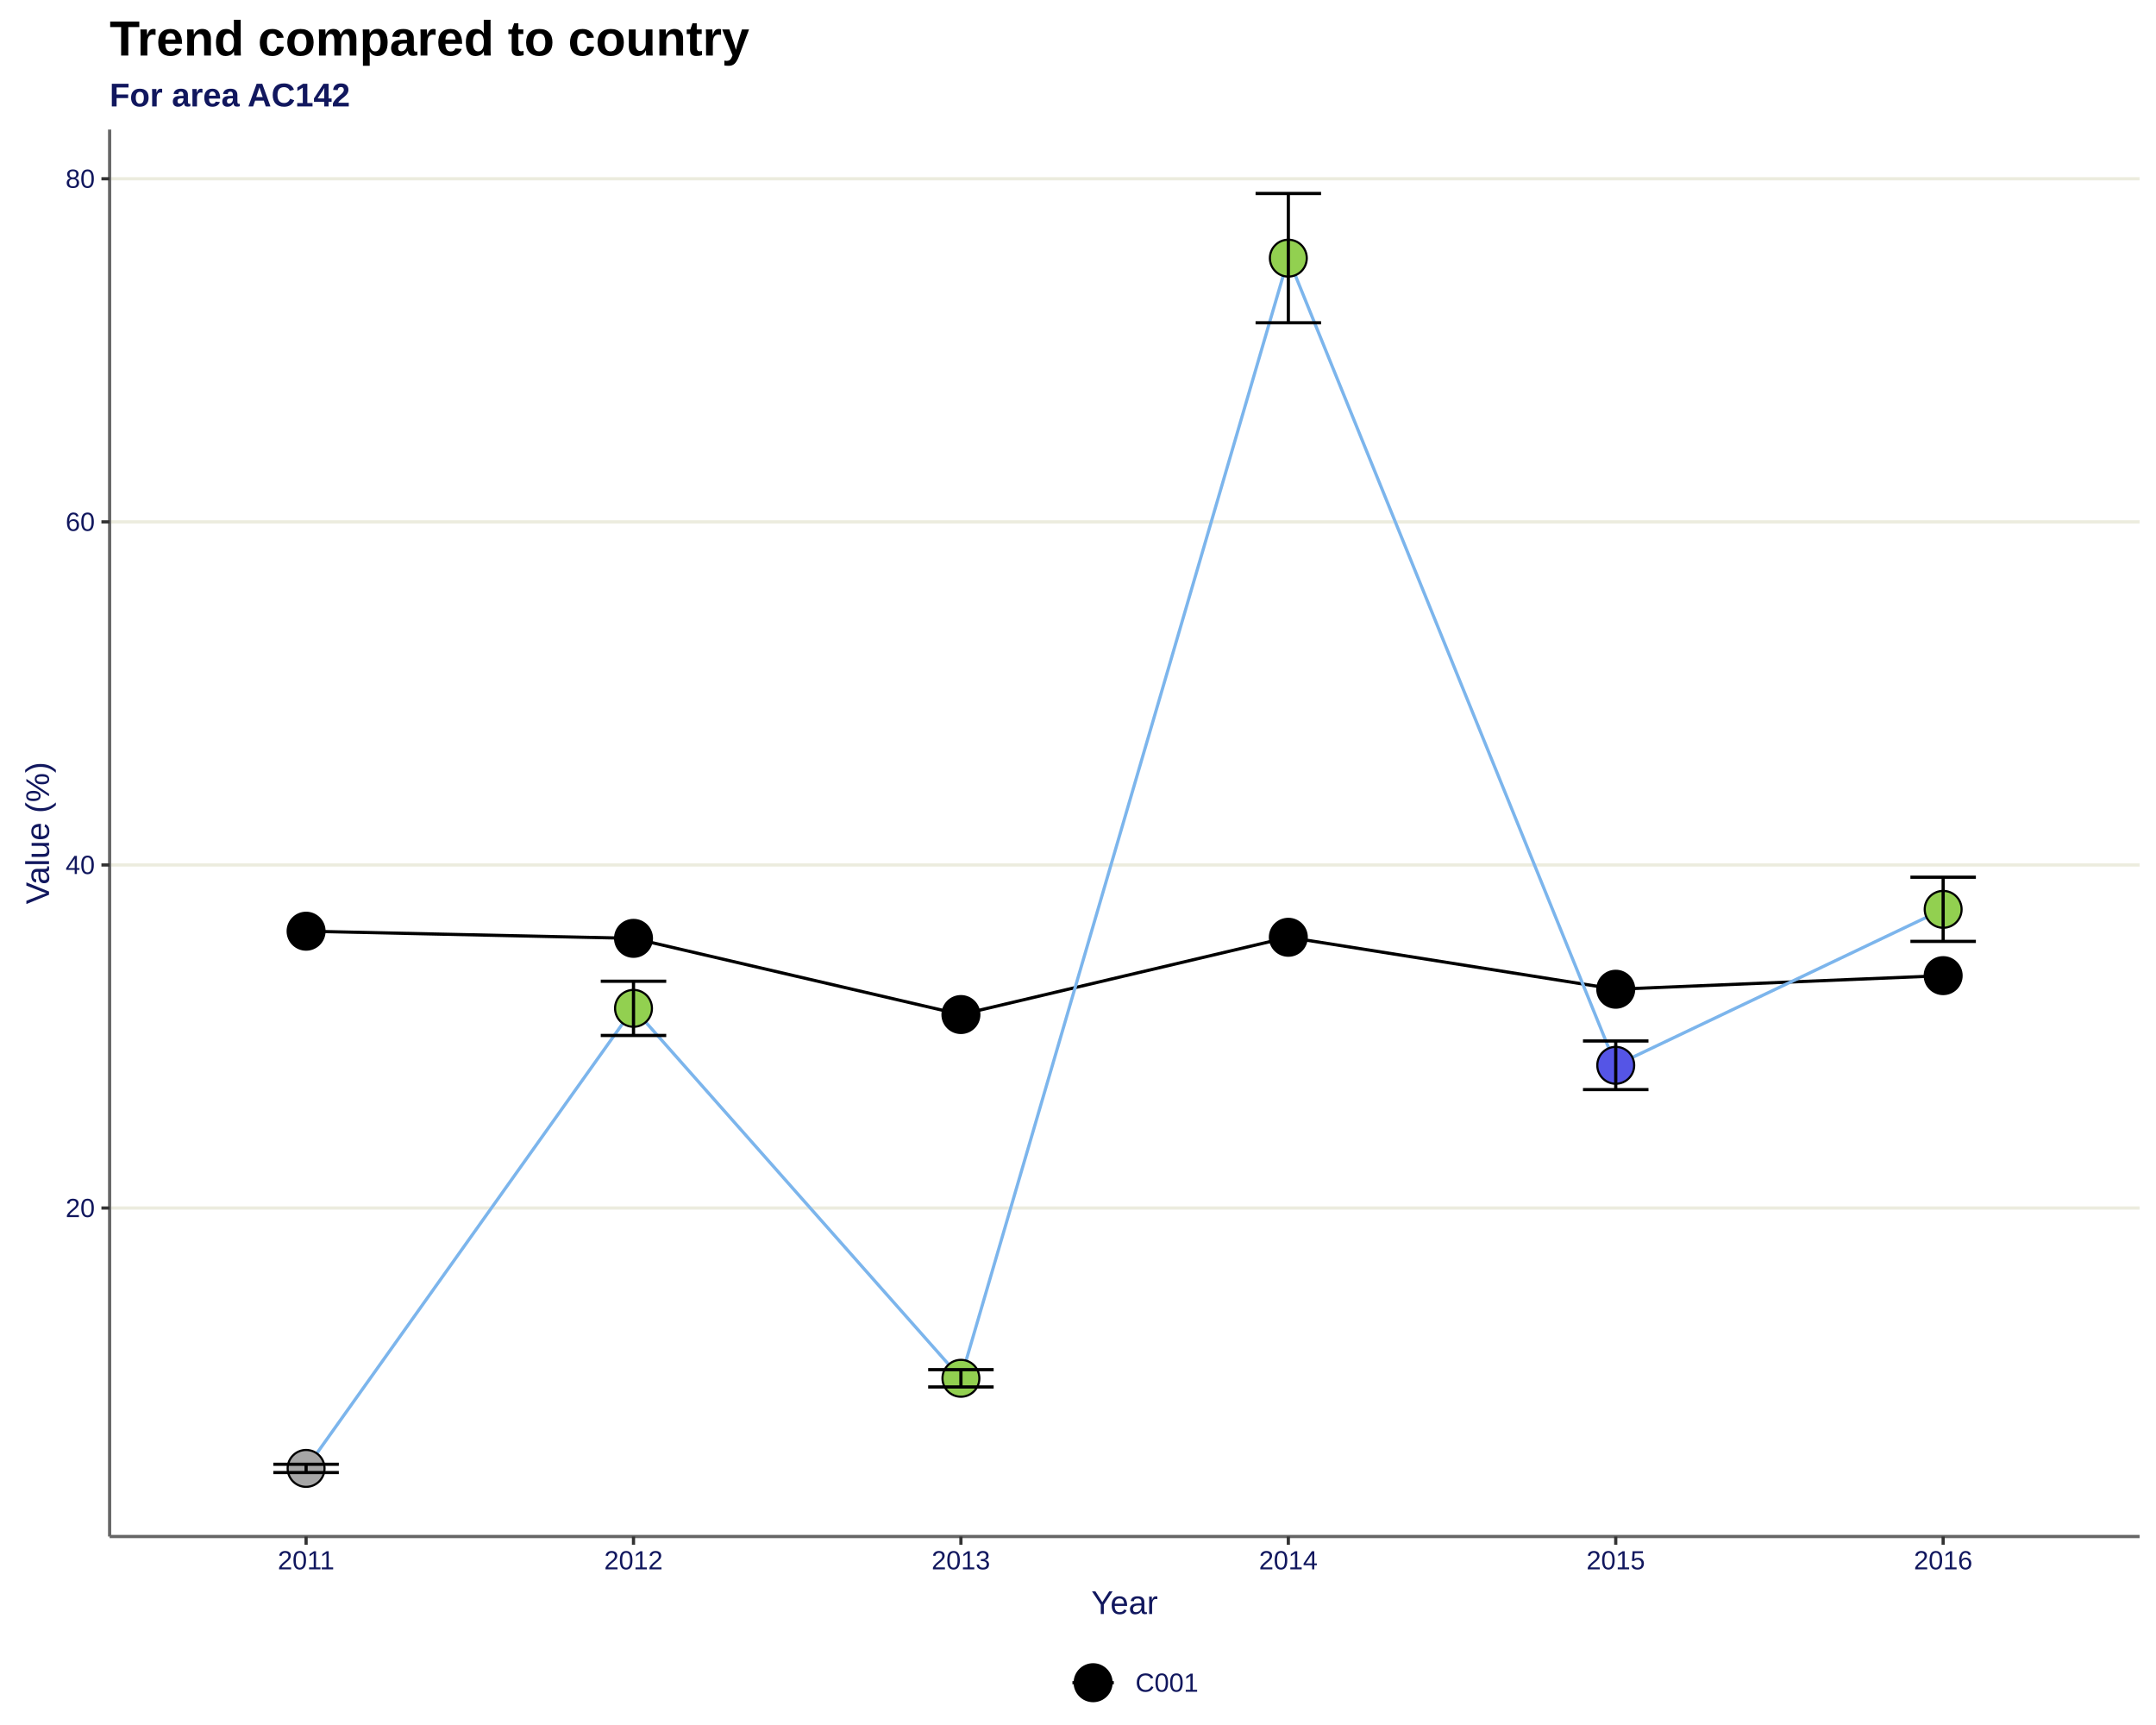
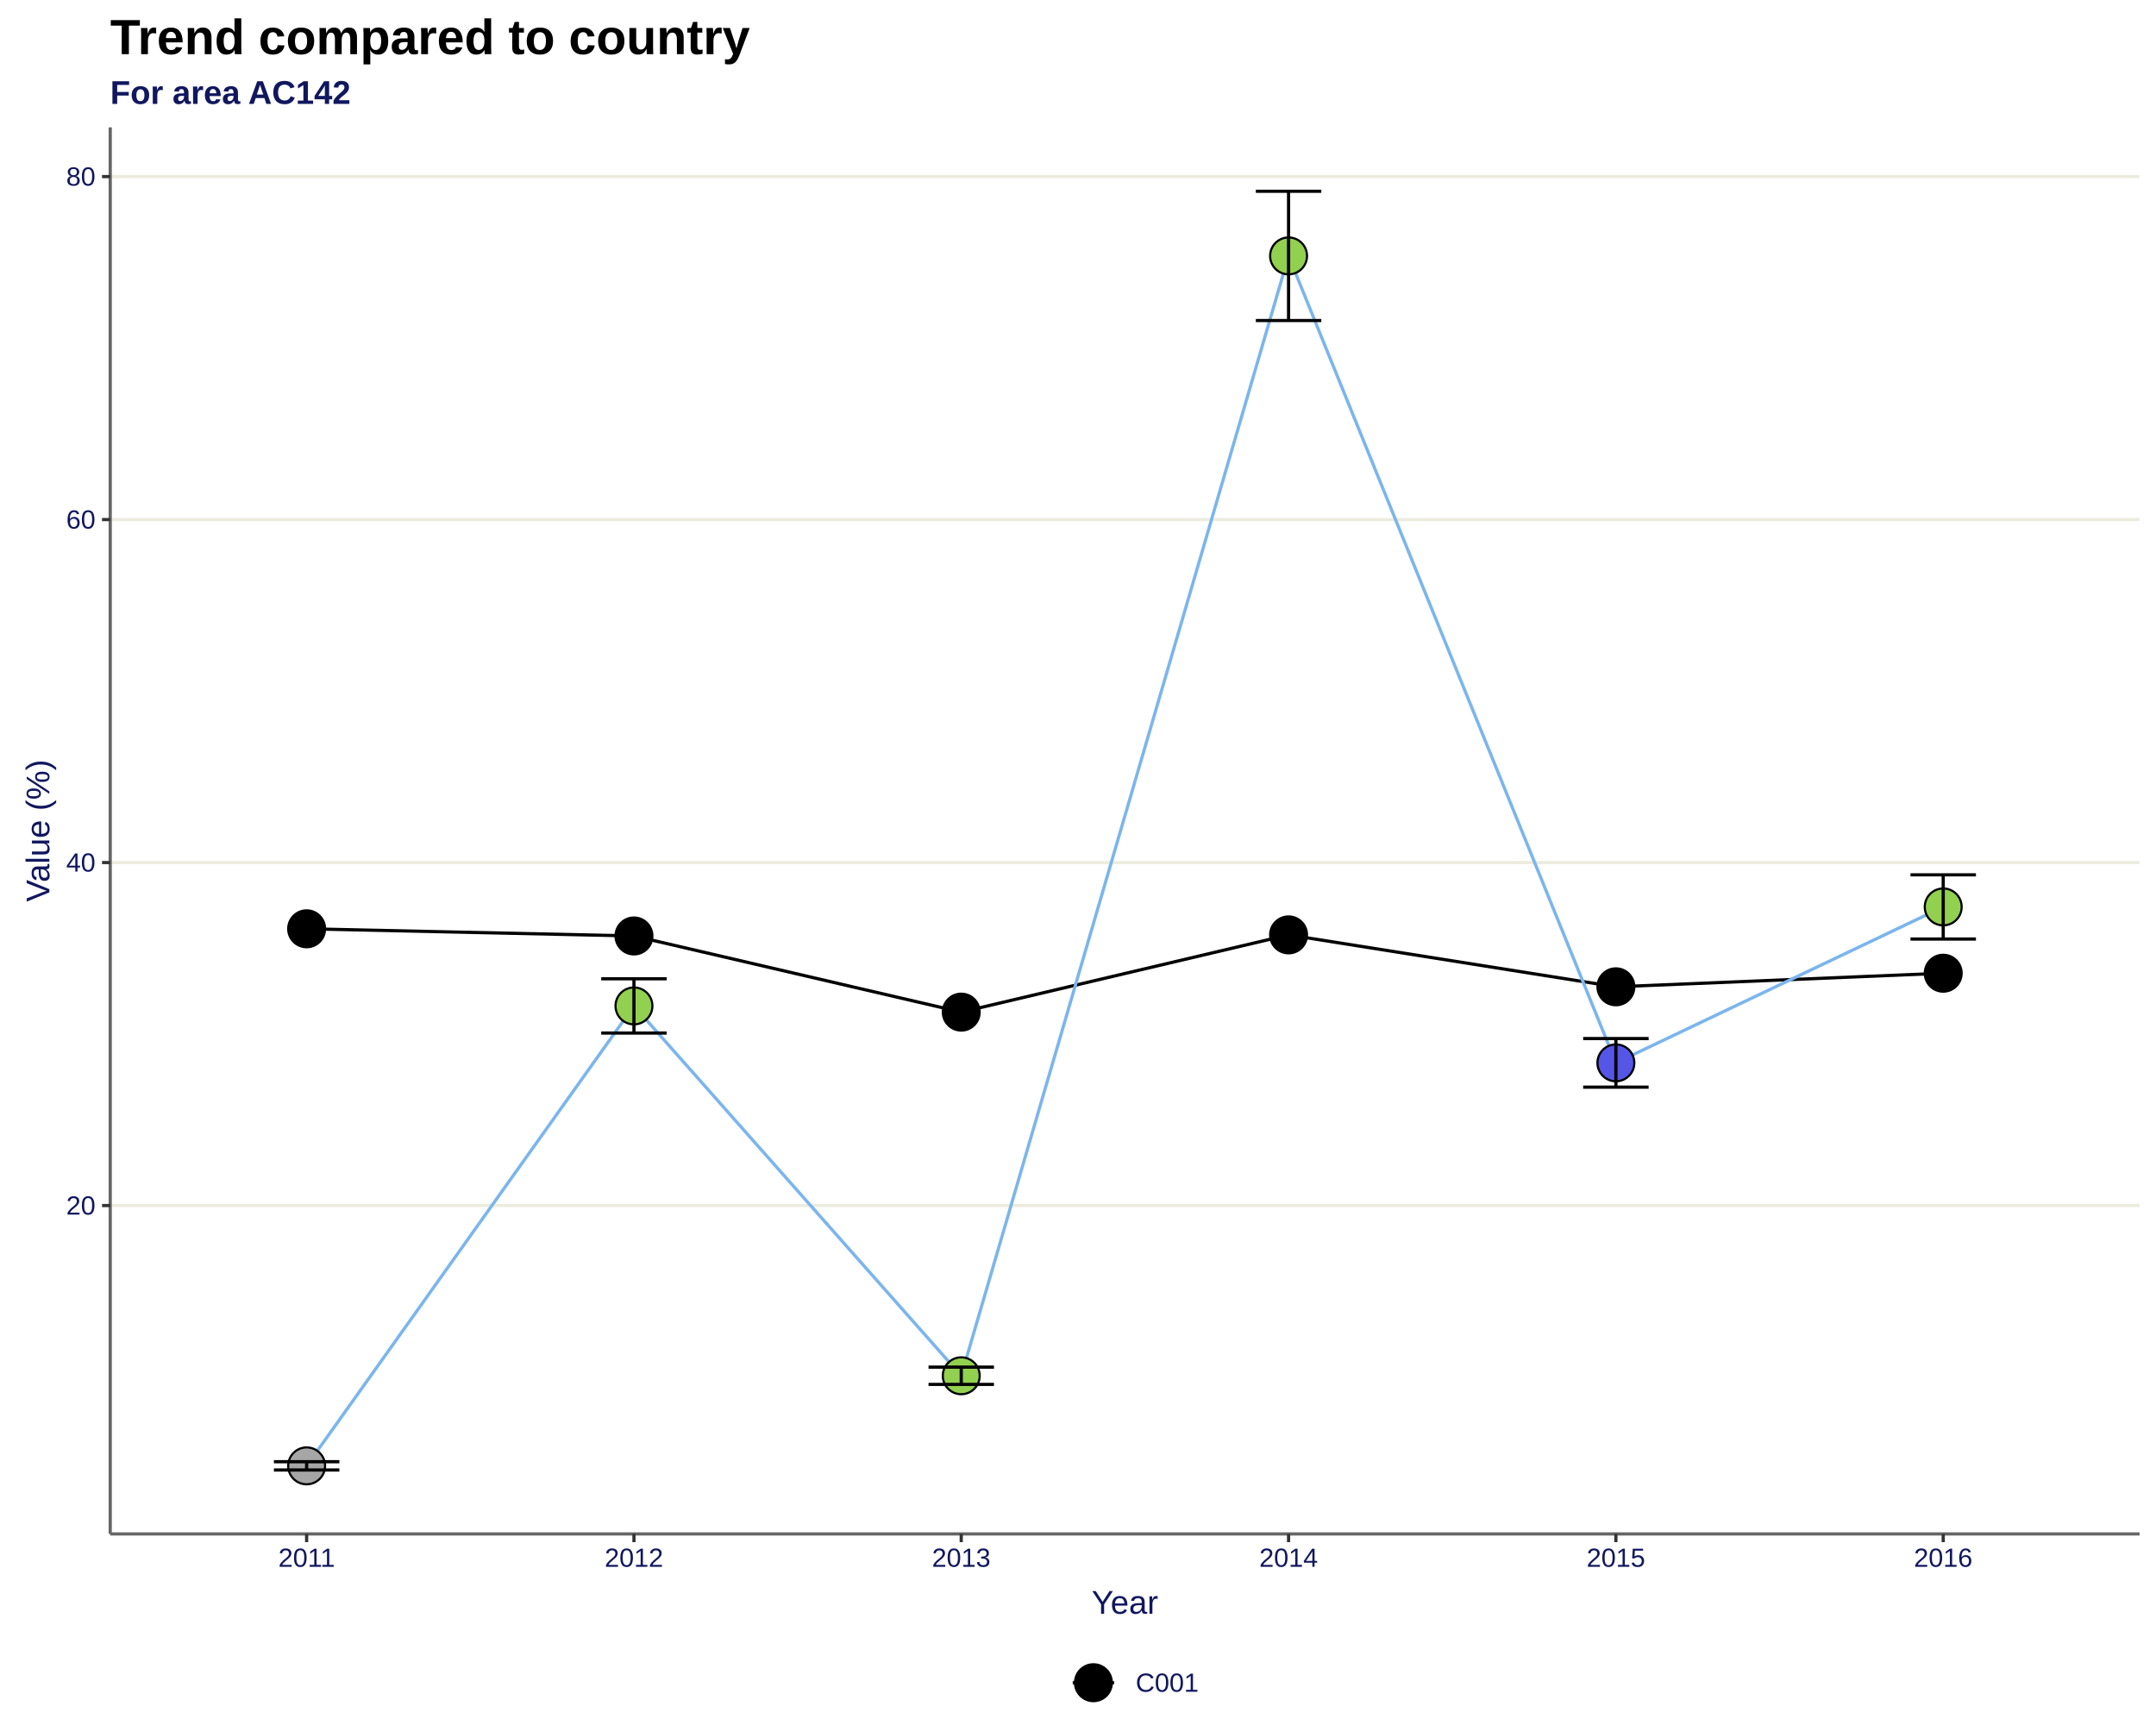
<svg xmlns="http://www.w3.org/2000/svg" viewBox="0 0 720.00 576.00">
  <defs>
    <style type="text/css">
    line, polyline, polygon, path, rect, circle {
      fill: none;
      stroke: #000000;
      stroke-linecap: round;
      stroke-linejoin: round;
      stroke-miterlimit: 10.00;
    }
  </style>
  </defs>
  <rect width="100%" height="100%" style="stroke: none; fill: #FFFFFF;" />
  <defs>
-     <clipPath id="cpMzYuNjF8NzE0LjUyfDUxMy4wNnw0My4yNg==">
-       <rect x="36.61" y="43.26" width="677.91" height="469.80" />
+     <clipPath id="cpMzYuODF8NzE0LjUyfDUxMi4yMHw0Mi41Mg==">
+       <rect x="36.81" y="42.52" width="677.71" height="469.68" />
    </clipPath>
  </defs>
-   <polyline points="36.61,403.38 714.52,403.38 " style="stroke-width: 1.07; stroke: #ECECDE; stroke-linecap: butt;" clip-path="url(#cpMzYuNjF8NzE0LjUyfDUxMy4wNnw0My4yNg==)" />
-   <polyline points="36.61,288.82 714.52,288.82 " style="stroke-width: 1.07; stroke: #ECECDE; stroke-linecap: butt;" clip-path="url(#cpMzYuNjF8NzE0LjUyfDUxMy4wNnw0My4yNg==)" />
-   <polyline points="36.61,174.26 714.52,174.26 " style="stroke-width: 1.07; stroke: #ECECDE; stroke-linecap: butt;" clip-path="url(#cpMzYuNjF8NzE0LjUyfDUxMy4wNnw0My4yNg==)" />
-   <polyline points="36.61,59.69 714.52,59.69 " style="stroke-width: 1.07; stroke: #ECECDE; stroke-linecap: butt;" clip-path="url(#cpMzYuNjF8NzE0LjUyfDUxMy4wNnw0My4yNg==)" />
-   <polyline points="102.22,310.94 211.56,313.33 320.90,338.77 430.24,312.97 539.58,330.32 648.92,325.78 " style="stroke-width: 1.07; stroke-linecap: butt;" clip-path="url(#cpMzYuNjF8NzE0LjUyfDUxMy4wNnw0My4yNg==)" />
-   <circle cx="102.22" cy="310.94" r="4.62pt" style="stroke-width: 0.71; fill: #000000;" clip-path="url(#cpMzYuNjF8NzE0LjUyfDUxMy4wNnw0My4yNg==)" />
-   <circle cx="211.56" cy="313.33" r="4.62pt" style="stroke-width: 0.71; fill: #000000;" clip-path="url(#cpMzYuNjF8NzE0LjUyfDUxMy4wNnw0My4yNg==)" />
-   <circle cx="320.90" cy="338.77" r="4.62pt" style="stroke-width: 0.71; fill: #000000;" clip-path="url(#cpMzYuNjF8NzE0LjUyfDUxMy4wNnw0My4yNg==)" />
-   <circle cx="430.24" cy="312.97" r="4.62pt" style="stroke-width: 0.71; fill: #000000;" clip-path="url(#cpMzYuNjF8NzE0LjUyfDUxMy4wNnw0My4yNg==)" />
-   <circle cx="539.58" cy="330.32" r="4.62pt" style="stroke-width: 0.71; fill: #000000;" clip-path="url(#cpMzYuNjF8NzE0LjUyfDUxMy4wNnw0My4yNg==)" />
-   <circle cx="648.92" cy="325.78" r="4.62pt" style="stroke-width: 0.71; fill: #000000;" clip-path="url(#cpMzYuNjF8NzE0LjUyfDUxMy4wNnw0My4yNg==)" />
-   <polyline points="102.22,490.32 211.56,336.70 320.90,460.23 430.24,86.20 539.58,355.72 648.92,303.64 " style="stroke-width: 1.07; stroke: #7CB5EC; stroke-linecap: butt;" clip-path="url(#cpMzYuNjF8NzE0LjUyfDUxMy4wNnw0My4yNg==)" />
-   <circle cx="102.22" cy="490.32" r="4.62pt" style="stroke-width: 0.71; fill: #A6A6A6;" clip-path="url(#cpMzYuNjF8NzE0LjUyfDUxMy4wNnw0My4yNg==)" />
-   <circle cx="211.56" cy="336.70" r="4.62pt" style="stroke-width: 0.71; fill: #92D050;" clip-path="url(#cpMzYuNjF8NzE0LjUyfDUxMy4wNnw0My4yNg==)" />
-   <circle cx="320.90" cy="460.23" r="4.62pt" style="stroke-width: 0.71; fill: #92D050;" clip-path="url(#cpMzYuNjF8NzE0LjUyfDUxMy4wNnw0My4yNg==)" />
-   <circle cx="430.24" cy="86.20" r="4.62pt" style="stroke-width: 0.71; fill: #92D050;" clip-path="url(#cpMzYuNjF8NzE0LjUyfDUxMy4wNnw0My4yNg==)" />
-   <circle cx="539.58" cy="355.72" r="4.62pt" style="stroke-width: 0.71; fill: #5555E6;" clip-path="url(#cpMzYuNjF8NzE0LjUyfDUxMy4wNnw0My4yNg==)" />
-   <circle cx="648.92" cy="303.64" r="4.62pt" style="stroke-width: 0.71; fill: #92D050;" clip-path="url(#cpMzYuNjF8NzE0LjUyfDUxMy4wNnw0My4yNg==)" />
-   <polyline points="91.28,488.94 113.15,488.94 " style="stroke-width: 1.07; stroke-linecap: butt;" clip-path="url(#cpMzYuNjF8NzE0LjUyfDUxMy4wNnw0My4yNg==)" />
-   <polyline points="102.22,488.94 102.22,491.70 " style="stroke-width: 1.07; stroke-linecap: butt;" clip-path="url(#cpMzYuNjF8NzE0LjUyfDUxMy4wNnw0My4yNg==)" />
-   <polyline points="91.28,491.70 113.15,491.70 " style="stroke-width: 1.07; stroke-linecap: butt;" clip-path="url(#cpMzYuNjF8NzE0LjUyfDUxMy4wNnw0My4yNg==)" />
-   <polyline points="200.62,327.64 222.49,327.64 " style="stroke-width: 1.07; stroke-linecap: butt;" clip-path="url(#cpMzYuNjF8NzE0LjUyfDUxMy4wNnw0My4yNg==)" />
-   <polyline points="211.56,327.64 211.56,345.76 " style="stroke-width: 1.07; stroke-linecap: butt;" clip-path="url(#cpMzYuNjF8NzE0LjUyfDUxMy4wNnw0My4yNg==)" />
-   <polyline points="200.62,345.76 222.49,345.76 " style="stroke-width: 1.07; stroke-linecap: butt;" clip-path="url(#cpMzYuNjF8NzE0LjUyfDUxMy4wNnw0My4yNg==)" />
-   <polyline points="309.96,457.35 331.83,457.35 " style="stroke-width: 1.07; stroke-linecap: butt;" clip-path="url(#cpMzYuNjF8NzE0LjUyfDUxMy4wNnw0My4yNg==)" />
-   <polyline points="320.90,457.35 320.90,463.12 " style="stroke-width: 1.07; stroke-linecap: butt;" clip-path="url(#cpMzYuNjF8NzE0LjUyfDUxMy4wNnw0My4yNg==)" />
-   <polyline points="309.96,463.12 331.83,463.12 " style="stroke-width: 1.07; stroke-linecap: butt;" clip-path="url(#cpMzYuNjF8NzE0LjUyfDUxMy4wNnw0My4yNg==)" />
-   <polyline points="419.30,64.61 441.17,64.61 " style="stroke-width: 1.07; stroke-linecap: butt;" clip-path="url(#cpMzYuNjF8NzE0LjUyfDUxMy4wNnw0My4yNg==)" />
-   <polyline points="430.24,64.61 430.24,107.78 " style="stroke-width: 1.07; stroke-linecap: butt;" clip-path="url(#cpMzYuNjF8NzE0LjUyfDUxMy4wNnw0My4yNg==)" />
-   <polyline points="419.30,107.78 441.17,107.78 " style="stroke-width: 1.07; stroke-linecap: butt;" clip-path="url(#cpMzYuNjF8NzE0LjUyfDUxMy4wNnw0My4yNg==)" />
-   <polyline points="528.64,347.60 550.51,347.60 " style="stroke-width: 1.07; stroke-linecap: butt;" clip-path="url(#cpMzYuNjF8NzE0LjUyfDUxMy4wNnw0My4yNg==)" />
-   <polyline points="539.58,347.60 539.58,363.83 " style="stroke-width: 1.07; stroke-linecap: butt;" clip-path="url(#cpMzYuNjF8NzE0LjUyfDUxMy4wNnw0My4yNg==)" />
-   <polyline points="528.64,363.83 550.51,363.83 " style="stroke-width: 1.07; stroke-linecap: butt;" clip-path="url(#cpMzYuNjF8NzE0LjUyfDUxMy4wNnw0My4yNg==)" />
-   <polyline points="637.98,292.92 659.85,292.92 " style="stroke-width: 1.07; stroke-linecap: butt;" clip-path="url(#cpMzYuNjF8NzE0LjUyfDUxMy4wNnw0My4yNg==)" />
-   <polyline points="648.92,292.92 648.92,314.35 " style="stroke-width: 1.07; stroke-linecap: butt;" clip-path="url(#cpMzYuNjF8NzE0LjUyfDUxMy4wNnw0My4yNg==)" />
-   <polyline points="637.98,314.35 659.85,314.35 " style="stroke-width: 1.07; stroke-linecap: butt;" clip-path="url(#cpMzYuNjF8NzE0LjUyfDUxMy4wNnw0My4yNg==)" />
+   <polyline points="36.81,402.55 714.52,402.55 " style="stroke-width: 1.07; stroke: #ECECDE; stroke-linecap: butt;" clip-path="url(#cpMzYuODF8NzE0LjUyfDUxMi4yMHw0Mi41Mg==)" />
+   <polyline points="36.81,288.02 714.52,288.02 " style="stroke-width: 1.07; stroke: #ECECDE; stroke-linecap: butt;" clip-path="url(#cpMzYuODF8NzE0LjUyfDUxMi4yMHw0Mi41Mg==)" />
+   <polyline points="36.81,173.49 714.52,173.49 " style="stroke-width: 1.07; stroke: #ECECDE; stroke-linecap: butt;" clip-path="url(#cpMzYuODF8NzE0LjUyfDUxMi4yMHw0Mi41Mg==)" />
+   <polyline points="36.81,58.96 714.52,58.96 " style="stroke-width: 1.07; stroke: #ECECDE; stroke-linecap: butt;" clip-path="url(#cpMzYuODF8NzE0LjUyfDUxMi4yMHw0Mi41Mg==)" />
+   <polyline points="102.40,310.14 211.71,312.53 321.01,337.96 430.32,312.17 539.63,329.51 648.94,324.97 " style="stroke-width: 1.07; stroke-linecap: butt;" clip-path="url(#cpMzYuODF8NzE0LjUyfDUxMi4yMHw0Mi41Mg==)" />
+   <circle cx="102.40" cy="310.14" r="4.62pt" style="stroke-width: 0.71; fill: #000000;" clip-path="url(#cpMzYuODF8NzE0LjUyfDUxMi4yMHw0Mi41Mg==)" />
+   <circle cx="211.71" cy="312.53" r="4.62pt" style="stroke-width: 0.71; fill: #000000;" clip-path="url(#cpMzYuODF8NzE0LjUyfDUxMi4yMHw0Mi41Mg==)" />
+   <circle cx="321.01" cy="337.96" r="4.62pt" style="stroke-width: 0.71; fill: #000000;" clip-path="url(#cpMzYuODF8NzE0LjUyfDUxMi4yMHw0Mi41Mg==)" />
+   <circle cx="430.32" cy="312.17" r="4.62pt" style="stroke-width: 0.71; fill: #000000;" clip-path="url(#cpMzYuODF8NzE0LjUyfDUxMi4yMHw0Mi41Mg==)" />
+   <circle cx="539.63" cy="329.51" r="4.62pt" style="stroke-width: 0.71; fill: #000000;" clip-path="url(#cpMzYuODF8NzE0LjUyfDUxMi4yMHw0Mi41Mg==)" />
+   <circle cx="648.94" cy="324.97" r="4.62pt" style="stroke-width: 0.71; fill: #000000;" clip-path="url(#cpMzYuODF8NzE0LjUyfDUxMi4yMHw0Mi41Mg==)" />
+   <polyline points="102.40,489.47 211.71,335.89 321.01,459.39 430.32,85.45 539.63,354.90 648.94,302.83 " style="stroke-width: 1.07; stroke: #7CB5EC; stroke-linecap: butt;" clip-path="url(#cpMzYuODF8NzE0LjUyfDUxMi4yMHw0Mi41Mg==)" />
+   <circle cx="102.40" cy="489.47" r="4.62pt" style="stroke-width: 0.71; fill: #A6A6A6;" clip-path="url(#cpMzYuODF8NzE0LjUyfDUxMi4yMHw0Mi41Mg==)" />
+   <circle cx="211.71" cy="335.89" r="4.62pt" style="stroke-width: 0.71; fill: #92D050;" clip-path="url(#cpMzYuODF8NzE0LjUyfDUxMi4yMHw0Mi41Mg==)" />
+   <circle cx="321.01" cy="459.39" r="4.62pt" style="stroke-width: 0.71; fill: #92D050;" clip-path="url(#cpMzYuODF8NzE0LjUyfDUxMi4yMHw0Mi41Mg==)" />
+   <circle cx="430.32" cy="85.45" r="4.62pt" style="stroke-width: 0.71; fill: #92D050;" clip-path="url(#cpMzYuODF8NzE0LjUyfDUxMi4yMHw0Mi41Mg==)" />
+   <circle cx="539.63" cy="354.90" r="4.62pt" style="stroke-width: 0.71; fill: #5555E6;" clip-path="url(#cpMzYuODF8NzE0LjUyfDUxMi4yMHw0Mi41Mg==)" />
+   <circle cx="648.94" cy="302.83" r="4.62pt" style="stroke-width: 0.71; fill: #92D050;" clip-path="url(#cpMzYuODF8NzE0LjUyfDUxMi4yMHw0Mi41Mg==)" />
+   <polyline points="91.47,488.09 113.33,488.09 " style="stroke-width: 1.07; stroke-linecap: butt;" clip-path="url(#cpMzYuODF8NzE0LjUyfDUxMi4yMHw0Mi41Mg==)" />
+   <polyline points="102.40,488.09 102.40,490.85 " style="stroke-width: 1.07; stroke-linecap: butt;" clip-path="url(#cpMzYuODF8NzE0LjUyfDUxMi4yMHw0Mi41Mg==)" />
+   <polyline points="91.47,490.85 113.33,490.85 " style="stroke-width: 1.07; stroke-linecap: butt;" clip-path="url(#cpMzYuODF8NzE0LjUyfDUxMi4yMHw0Mi41Mg==)" />
+   <polyline points="200.78,326.83 222.64,326.83 " style="stroke-width: 1.07; stroke-linecap: butt;" clip-path="url(#cpMzYuODF8NzE0LjUyfDUxMi4yMHw0Mi41Mg==)" />
+   <polyline points="211.71,326.83 211.71,344.95 " style="stroke-width: 1.07; stroke-linecap: butt;" clip-path="url(#cpMzYuODF8NzE0LjUyfDUxMi4yMHw0Mi41Mg==)" />
+   <polyline points="200.78,344.95 222.64,344.95 " style="stroke-width: 1.07; stroke-linecap: butt;" clip-path="url(#cpMzYuODF8NzE0LjUyfDUxMi4yMHw0Mi41Mg==)" />
+   <polyline points="310.08,456.50 331.94,456.50 " style="stroke-width: 1.07; stroke-linecap: butt;" clip-path="url(#cpMzYuODF8NzE0LjUyfDUxMi4yMHw0Mi41Mg==)" />
+   <polyline points="321.01,456.50 321.01,462.27 " style="stroke-width: 1.07; stroke-linecap: butt;" clip-path="url(#cpMzYuODF8NzE0LjUyfDUxMi4yMHw0Mi41Mg==)" />
+   <polyline points="310.08,462.27 331.94,462.27 " style="stroke-width: 1.07; stroke-linecap: butt;" clip-path="url(#cpMzYuODF8NzE0LjUyfDUxMi4yMHw0Mi41Mg==)" />
+   <polyline points="419.39,63.87 441.25,63.87 " style="stroke-width: 1.07; stroke-linecap: butt;" clip-path="url(#cpMzYuODF8NzE0LjUyfDUxMi4yMHw0Mi41Mg==)" />
+   <polyline points="430.32,63.87 430.32,107.03 " style="stroke-width: 1.07; stroke-linecap: butt;" clip-path="url(#cpMzYuODF8NzE0LjUyfDUxMi4yMHw0Mi41Mg==)" />
+   <polyline points="419.39,107.03 441.25,107.03 " style="stroke-width: 1.07; stroke-linecap: butt;" clip-path="url(#cpMzYuODF8NzE0LjUyfDUxMi4yMHw0Mi41Mg==)" />
+   <polyline points="528.70,346.79 550.56,346.79 " style="stroke-width: 1.07; stroke-linecap: butt;" clip-path="url(#cpMzYuODF8NzE0LjUyfDUxMi4yMHw0Mi41Mg==)" />
+   <polyline points="539.63,346.79 539.63,363.01 " style="stroke-width: 1.07; stroke-linecap: butt;" clip-path="url(#cpMzYuODF8NzE0LjUyfDUxMi4yMHw0Mi41Mg==)" />
+   <polyline points="528.70,363.01 550.56,363.01 " style="stroke-width: 1.07; stroke-linecap: butt;" clip-path="url(#cpMzYuODF8NzE0LjUyfDUxMi4yMHw0Mi41Mg==)" />
+   <polyline points="638.01,292.12 659.87,292.12 " style="stroke-width: 1.07; stroke-linecap: butt;" clip-path="url(#cpMzYuODF8NzE0LjUyfDUxMi4yMHw0Mi41Mg==)" />
+   <polyline points="648.94,292.12 648.94,313.55 " style="stroke-width: 1.07; stroke-linecap: butt;" clip-path="url(#cpMzYuODF8NzE0LjUyfDUxMi4yMHw0Mi41Mg==)" />
+   <polyline points="638.01,313.55 659.87,313.55 " style="stroke-width: 1.07; stroke-linecap: butt;" clip-path="url(#cpMzYuODF8NzE0LjUyfDUxMi4yMHw0Mi41Mg==)" />
  <defs>
    <clipPath id="cpMC4wMHw3MjAuMDB8NTc2LjAwfDAuMDA=">
      <rect x="0.00" y="0.00" width="720.00" height="576.00" />
    </clipPath>
  </defs>
-   <polyline points="36.61,513.06 36.61,43.26 " style="stroke-width: 1.07; stroke: #666666; stroke-linecap: butt;" clip-path="url(#cpMC4wMHw3MjAuMDB8NTc2LjAwfDAuMDA=)" />
+   <polyline points="36.81,512.20 36.81,42.52 " style="stroke-width: 1.07; stroke: #666666; stroke-linecap: butt;" clip-path="url(#cpMC4wMHw3MjAuMDB8NTc2LjAwfDAuMDA=)" />
  <g clip-path="url(#cpMC4wMHw3MjAuMDB8NTc2LjAwfDAuMDA=)">
-     <text x="21.90" y="406.40" style="font-size: 8.80px; fill: #11175E; font-family: Liberation Sans;" textLength="9.78px" lengthAdjust="spacingAndGlyphs">20</text>
+     <text x="22.10" y="405.57" style="font-size: 8.80px; fill: #11175E; font-family: Liberation Sans;" textLength="9.78px" lengthAdjust="spacingAndGlyphs">20</text>
  </g>
  <g clip-path="url(#cpMC4wMHw3MjAuMDB8NTc2LjAwfDAuMDA=)">
-     <text x="21.90" y="291.84" style="font-size: 8.80px; fill: #11175E; font-family: Liberation Sans;" textLength="9.78px" lengthAdjust="spacingAndGlyphs">40</text>
+     <text x="22.10" y="291.04" style="font-size: 8.80px; fill: #11175E; font-family: Liberation Sans;" textLength="9.78px" lengthAdjust="spacingAndGlyphs">40</text>
  </g>
  <g clip-path="url(#cpMC4wMHw3MjAuMDB8NTc2LjAwfDAuMDA=)">
-     <text x="21.90" y="177.28" style="font-size: 8.80px; fill: #11175E; font-family: Liberation Sans;" textLength="9.78px" lengthAdjust="spacingAndGlyphs">60</text>
+     <text x="22.10" y="176.51" style="font-size: 8.80px; fill: #11175E; font-family: Liberation Sans;" textLength="9.78px" lengthAdjust="spacingAndGlyphs">60</text>
  </g>
  <g clip-path="url(#cpMC4wMHw3MjAuMDB8NTc2LjAwfDAuMDA=)">
-     <text x="21.90" y="62.72" style="font-size: 8.80px; fill: #11175E; font-family: Liberation Sans;" textLength="9.78px" lengthAdjust="spacingAndGlyphs">80</text>
+     <text x="22.10" y="61.98" style="font-size: 8.80px; fill: #11175E; font-family: Liberation Sans;" textLength="9.78px" lengthAdjust="spacingAndGlyphs">80</text>
  </g>
-   <polyline points="33.87,403.38 36.61,403.38 " style="stroke-width: 1.07; stroke: #333333; stroke-linecap: butt;" clip-path="url(#cpMC4wMHw3MjAuMDB8NTc2LjAwfDAuMDA=)" />
-   <polyline points="33.87,288.82 36.61,288.82 " style="stroke-width: 1.07; stroke: #333333; stroke-linecap: butt;" clip-path="url(#cpMC4wMHw3MjAuMDB8NTc2LjAwfDAuMDA=)" />
-   <polyline points="33.87,174.26 36.61,174.26 " style="stroke-width: 1.07; stroke: #333333; stroke-linecap: butt;" clip-path="url(#cpMC4wMHw3MjAuMDB8NTc2LjAwfDAuMDA=)" />
-   <polyline points="33.87,59.69 36.61,59.69 " style="stroke-width: 1.07; stroke: #333333; stroke-linecap: butt;" clip-path="url(#cpMC4wMHw3MjAuMDB8NTc2LjAwfDAuMDA=)" />
-   <polyline points="36.61,513.06 714.52,513.06 " style="stroke-width: 1.07; stroke: #666666; stroke-linecap: butt;" clip-path="url(#cpMC4wMHw3MjAuMDB8NTc2LjAwfDAuMDA=)" />
-   <polyline points="102.22,515.80 102.22,513.06 " style="stroke-width: 1.07; stroke: #333333; stroke-linecap: butt;" clip-path="url(#cpMC4wMHw3MjAuMDB8NTc2LjAwfDAuMDA=)" />
-   <polyline points="211.56,515.80 211.56,513.06 " style="stroke-width: 1.07; stroke: #333333; stroke-linecap: butt;" clip-path="url(#cpMC4wMHw3MjAuMDB8NTc2LjAwfDAuMDA=)" />
-   <polyline points="320.90,515.80 320.90,513.06 " style="stroke-width: 1.07; stroke: #333333; stroke-linecap: butt;" clip-path="url(#cpMC4wMHw3MjAuMDB8NTc2LjAwfDAuMDA=)" />
-   <polyline points="430.24,515.80 430.24,513.06 " style="stroke-width: 1.07; stroke: #333333; stroke-linecap: butt;" clip-path="url(#cpMC4wMHw3MjAuMDB8NTc2LjAwfDAuMDA=)" />
-   <polyline points="539.58,515.80 539.58,513.06 " style="stroke-width: 1.07; stroke: #333333; stroke-linecap: butt;" clip-path="url(#cpMC4wMHw3MjAuMDB8NTc2LjAwfDAuMDA=)" />
-   <polyline points="648.92,515.80 648.92,513.06 " style="stroke-width: 1.07; stroke: #333333; stroke-linecap: butt;" clip-path="url(#cpMC4wMHw3MjAuMDB8NTc2LjAwfDAuMDA=)" />
+   <polyline points="34.07,402.55 36.81,402.55 " style="stroke-width: 1.07; stroke: #333333; stroke-linecap: butt;" clip-path="url(#cpMC4wMHw3MjAuMDB8NTc2LjAwfDAuMDA=)" />
+   <polyline points="34.07,288.02 36.81,288.02 " style="stroke-width: 1.07; stroke: #333333; stroke-linecap: butt;" clip-path="url(#cpMC4wMHw3MjAuMDB8NTc2LjAwfDAuMDA=)" />
+   <polyline points="34.07,173.49 36.81,173.49 " style="stroke-width: 1.07; stroke: #333333; stroke-linecap: butt;" clip-path="url(#cpMC4wMHw3MjAuMDB8NTc2LjAwfDAuMDA=)" />
+   <polyline points="34.07,58.96 36.81,58.96 " style="stroke-width: 1.07; stroke: #333333; stroke-linecap: butt;" clip-path="url(#cpMC4wMHw3MjAuMDB8NTc2LjAwfDAuMDA=)" />
+   <polyline points="36.81,512.20 714.52,512.20 " style="stroke-width: 1.07; stroke: #666666; stroke-linecap: butt;" clip-path="url(#cpMC4wMHw3MjAuMDB8NTc2LjAwfDAuMDA=)" />
+   <polyline points="102.40,514.94 102.40,512.20 " style="stroke-width: 1.07; stroke: #333333; stroke-linecap: butt;" clip-path="url(#cpMC4wMHw3MjAuMDB8NTc2LjAwfDAuMDA=)" />
+   <polyline points="211.71,514.94 211.71,512.20 " style="stroke-width: 1.07; stroke: #333333; stroke-linecap: butt;" clip-path="url(#cpMC4wMHw3MjAuMDB8NTc2LjAwfDAuMDA=)" />
+   <polyline points="321.01,514.94 321.01,512.20 " style="stroke-width: 1.07; stroke: #333333; stroke-linecap: butt;" clip-path="url(#cpMC4wMHw3MjAuMDB8NTc2LjAwfDAuMDA=)" />
+   <polyline points="430.32,514.94 430.32,512.20 " style="stroke-width: 1.07; stroke: #333333; stroke-linecap: butt;" clip-path="url(#cpMC4wMHw3MjAuMDB8NTc2LjAwfDAuMDA=)" />
+   <polyline points="539.63,514.94 539.63,512.20 " style="stroke-width: 1.07; stroke: #333333; stroke-linecap: butt;" clip-path="url(#cpMC4wMHw3MjAuMDB8NTc2LjAwfDAuMDA=)" />
+   <polyline points="648.94,514.94 648.94,512.20 " style="stroke-width: 1.07; stroke: #333333; stroke-linecap: butt;" clip-path="url(#cpMC4wMHw3MjAuMDB8NTc2LjAwfDAuMDA=)" />
  <g clip-path="url(#cpMC4wMHw3MjAuMDB8NTc2LjAwfDAuMDA=)">
-     <text x="92.76" y="524.03" style="font-size: 8.80px; fill: #11175E; font-family: Liberation Sans;" textLength="18.91px" lengthAdjust="spacingAndGlyphs">2011</text>
+     <text x="92.95" y="523.18" style="font-size: 8.80px; fill: #11175E; font-family: Liberation Sans;" textLength="18.91px" lengthAdjust="spacingAndGlyphs">2011</text>
  </g>
  <g clip-path="url(#cpMC4wMHw3MjAuMDB8NTc2LjAwfDAuMDA=)">
-     <text x="201.77" y="524.03" style="font-size: 8.80px; fill: #11175E; font-family: Liberation Sans;" textLength="19.56px" lengthAdjust="spacingAndGlyphs">2012</text>
+     <text x="201.93" y="523.18" style="font-size: 8.80px; fill: #11175E; font-family: Liberation Sans;" textLength="19.56px" lengthAdjust="spacingAndGlyphs">2012</text>
  </g>
  <g clip-path="url(#cpMC4wMHw3MjAuMDB8NTc2LjAwfDAuMDA=)">
-     <text x="311.11" y="524.03" style="font-size: 8.80px; fill: #11175E; font-family: Liberation Sans;" textLength="19.56px" lengthAdjust="spacingAndGlyphs">2013</text>
+     <text x="311.23" y="523.18" style="font-size: 8.80px; fill: #11175E; font-family: Liberation Sans;" textLength="19.56px" lengthAdjust="spacingAndGlyphs">2013</text>
  </g>
  <g clip-path="url(#cpMC4wMHw3MjAuMDB8NTc2LjAwfDAuMDA=)">
-     <text x="420.45" y="524.03" style="font-size: 8.80px; fill: #11175E; font-family: Liberation Sans;" textLength="19.56px" lengthAdjust="spacingAndGlyphs">2014</text>
+     <text x="420.54" y="523.18" style="font-size: 8.80px; fill: #11175E; font-family: Liberation Sans;" textLength="19.56px" lengthAdjust="spacingAndGlyphs">2014</text>
  </g>
  <g clip-path="url(#cpMC4wMHw3MjAuMDB8NTc2LjAwfDAuMDA=)">
-     <text x="529.79" y="524.03" style="font-size: 8.80px; fill: #11175E; font-family: Liberation Sans;" textLength="19.56px" lengthAdjust="spacingAndGlyphs">2015</text>
+     <text x="529.85" y="523.18" style="font-size: 8.80px; fill: #11175E; font-family: Liberation Sans;" textLength="19.56px" lengthAdjust="spacingAndGlyphs">2015</text>
  </g>
  <g clip-path="url(#cpMC4wMHw3MjAuMDB8NTc2LjAwfDAuMDA=)">
-     <text x="639.14" y="524.03" style="font-size: 8.80px; fill: #11175E; font-family: Liberation Sans;" textLength="19.56px" lengthAdjust="spacingAndGlyphs">2016</text>
+     <text x="639.15" y="523.18" style="font-size: 8.80px; fill: #11175E; font-family: Liberation Sans;" textLength="19.56px" lengthAdjust="spacingAndGlyphs">2016</text>
  </g>
  <g clip-path="url(#cpMC4wMHw3MjAuMDB8NTc2LjAwfDAuMDA=)">
-     <text x="364.45" y="538.95" style="font-size: 11.00px; fill: #11175E; font-family: Liberation Sans;" textLength="22.23px" lengthAdjust="spacingAndGlyphs">Year</text>
+     <text x="364.55" y="538.85" style="font-size: 11.00px; fill: #11175E; font-family: Liberation Sans;" textLength="22.23px" lengthAdjust="spacingAndGlyphs">Year</text>
  </g>
  <g clip-path="url(#cpMC4wMHw3MjAuMDB8NTc2LjAwfDAuMDA=)">
-     <text transform="translate(16.37,301.91) rotate(-90)" style="font-size: 11.00px; fill: #11175E; font-family: Liberation Sans;" textLength="47.50px" lengthAdjust="spacingAndGlyphs">Value (%)</text>
+     <text transform="translate(16.48,301.11) rotate(-90)" style="font-size: 11.00px; fill: #11175E; font-family: Liberation Sans;" textLength="47.50px" lengthAdjust="spacingAndGlyphs">Value (%)</text>
  </g>
-   <rect x="350.93" y="553.24" width="49.27" height="17.28" style="stroke-width: 1.07; stroke: none; fill: #FFFFFF;" clip-path="url(#cpMC4wMHw3MjAuMDB8NTc2LjAwfDAuMDA=)" />
-   <rect x="356.41" y="553.24" width="17.28" height="17.28" style="stroke-width: 1.07; stroke: #FFFFFF;" clip-path="url(#cpMC4wMHw3MjAuMDB8NTc2LjAwfDAuMDA=)" />
-   <line x1="358.14" y1="561.88" x2="371.96" y2="561.88" style="stroke-width: 1.07; stroke-linecap: butt;" clip-path="url(#cpMC4wMHw3MjAuMDB8NTc2LjAwfDAuMDA=)" />
-   <circle cx="365.05" cy="561.88" r="4.62pt" style="stroke-width: 0.71; fill: #000000;" clip-path="url(#cpMC4wMHw3MjAuMDB8NTc2LjAwfDAuMDA=)" />
+   <rect x="351.03" y="553.24" width="49.27" height="17.28" style="stroke-width: 1.07; stroke: none; fill: #FFFFFF;" clip-path="url(#cpMC4wMHw3MjAuMDB8NTc2LjAwfDAuMDA=)" />
+   <rect x="356.51" y="553.24" width="17.28" height="17.28" style="stroke-width: 1.07; stroke: #FFFFFF;" clip-path="url(#cpMC4wMHw3MjAuMDB8NTc2LjAwfDAuMDA=)" />
+   <line x1="358.24" y1="561.88" x2="372.06" y2="561.88" style="stroke-width: 1.07; stroke-linecap: butt;" clip-path="url(#cpMC4wMHw3MjAuMDB8NTc2LjAwfDAuMDA=)" />
+   <circle cx="365.15" cy="561.88" r="4.62pt" style="stroke-width: 0.71; fill: #000000;" clip-path="url(#cpMC4wMHw3MjAuMDB8NTc2LjAwfDAuMDA=)" />
  <g clip-path="url(#cpMC4wMHw3MjAuMDB8NTc2LjAwfDAuMDA=)">
-     <text x="379.17" y="564.90" style="font-size: 8.80px; fill: #11175E; font-family: Liberation Sans;" textLength="21.03px" lengthAdjust="spacingAndGlyphs">C001</text>
+     <text x="379.27" y="564.90" style="font-size: 8.80px; fill: #11175E; font-family: Liberation Sans;" textLength="21.03px" lengthAdjust="spacingAndGlyphs">C001</text>
  </g>
  <g clip-path="url(#cpMC4wMHw3MjAuMDB8NTc2LjAwfDAuMDA=)">
-     <text x="36.61" y="35.54" style="font-size: 11.00px; font-weight: bold; fill: #11175E; font-family: Liberation Sans;" textLength="80.34px" lengthAdjust="spacingAndGlyphs">For area AC142</text>
+     <text x="36.81" y="34.70" style="font-size: 11.00px; font-weight: bold; fill: #11175E; font-family: Liberation Sans;" textLength="80.34px" lengthAdjust="spacingAndGlyphs">For area AC142</text>
  </g>
  <g clip-path="url(#cpMC4wMHw3MjAuMDB8NTc2LjAwfDAuMDA=)">
-     <text x="36.61" y="18.55" style="font-size: 16.50px; font-weight: bold; font-family: Liberation Sans;" textLength="213.58px" lengthAdjust="spacingAndGlyphs">Trend compared to country</text>
+     <text x="36.81" y="18.08" style="font-size: 16.50px; font-weight: bold; font-family: Liberation Sans;" textLength="213.58px" lengthAdjust="spacingAndGlyphs">Trend compared to country</text>
  </g>
</svg>
